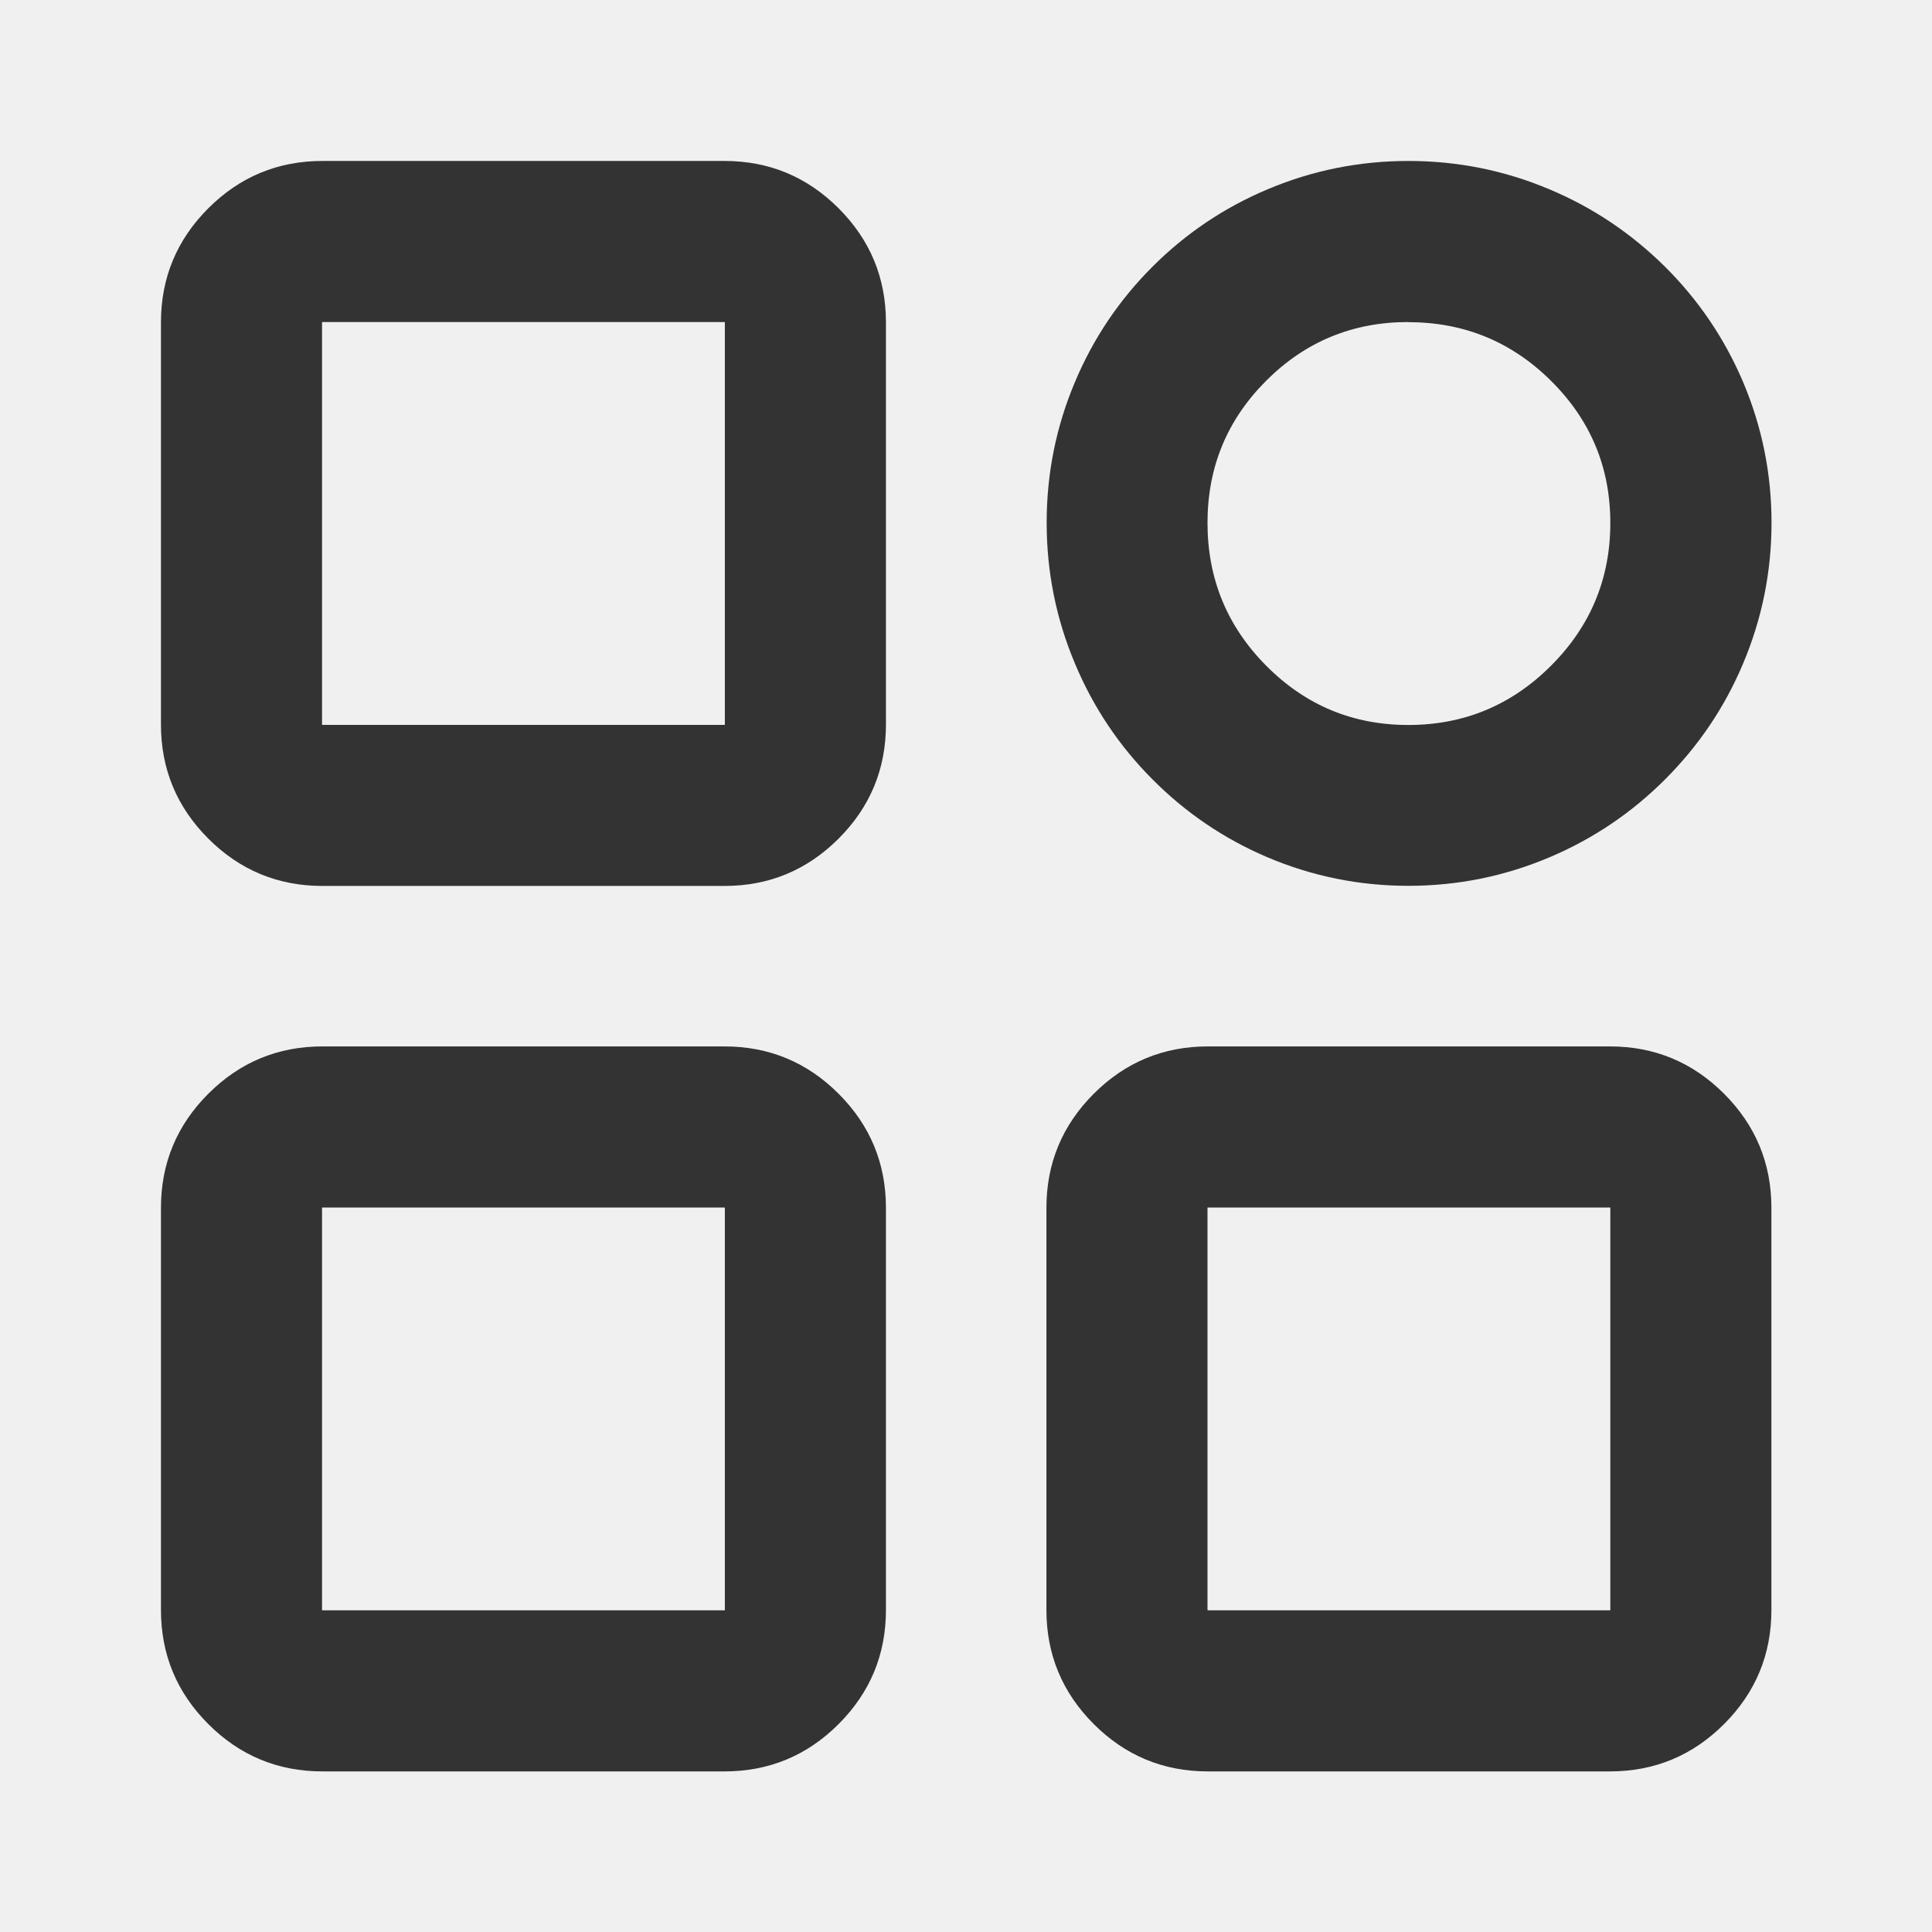
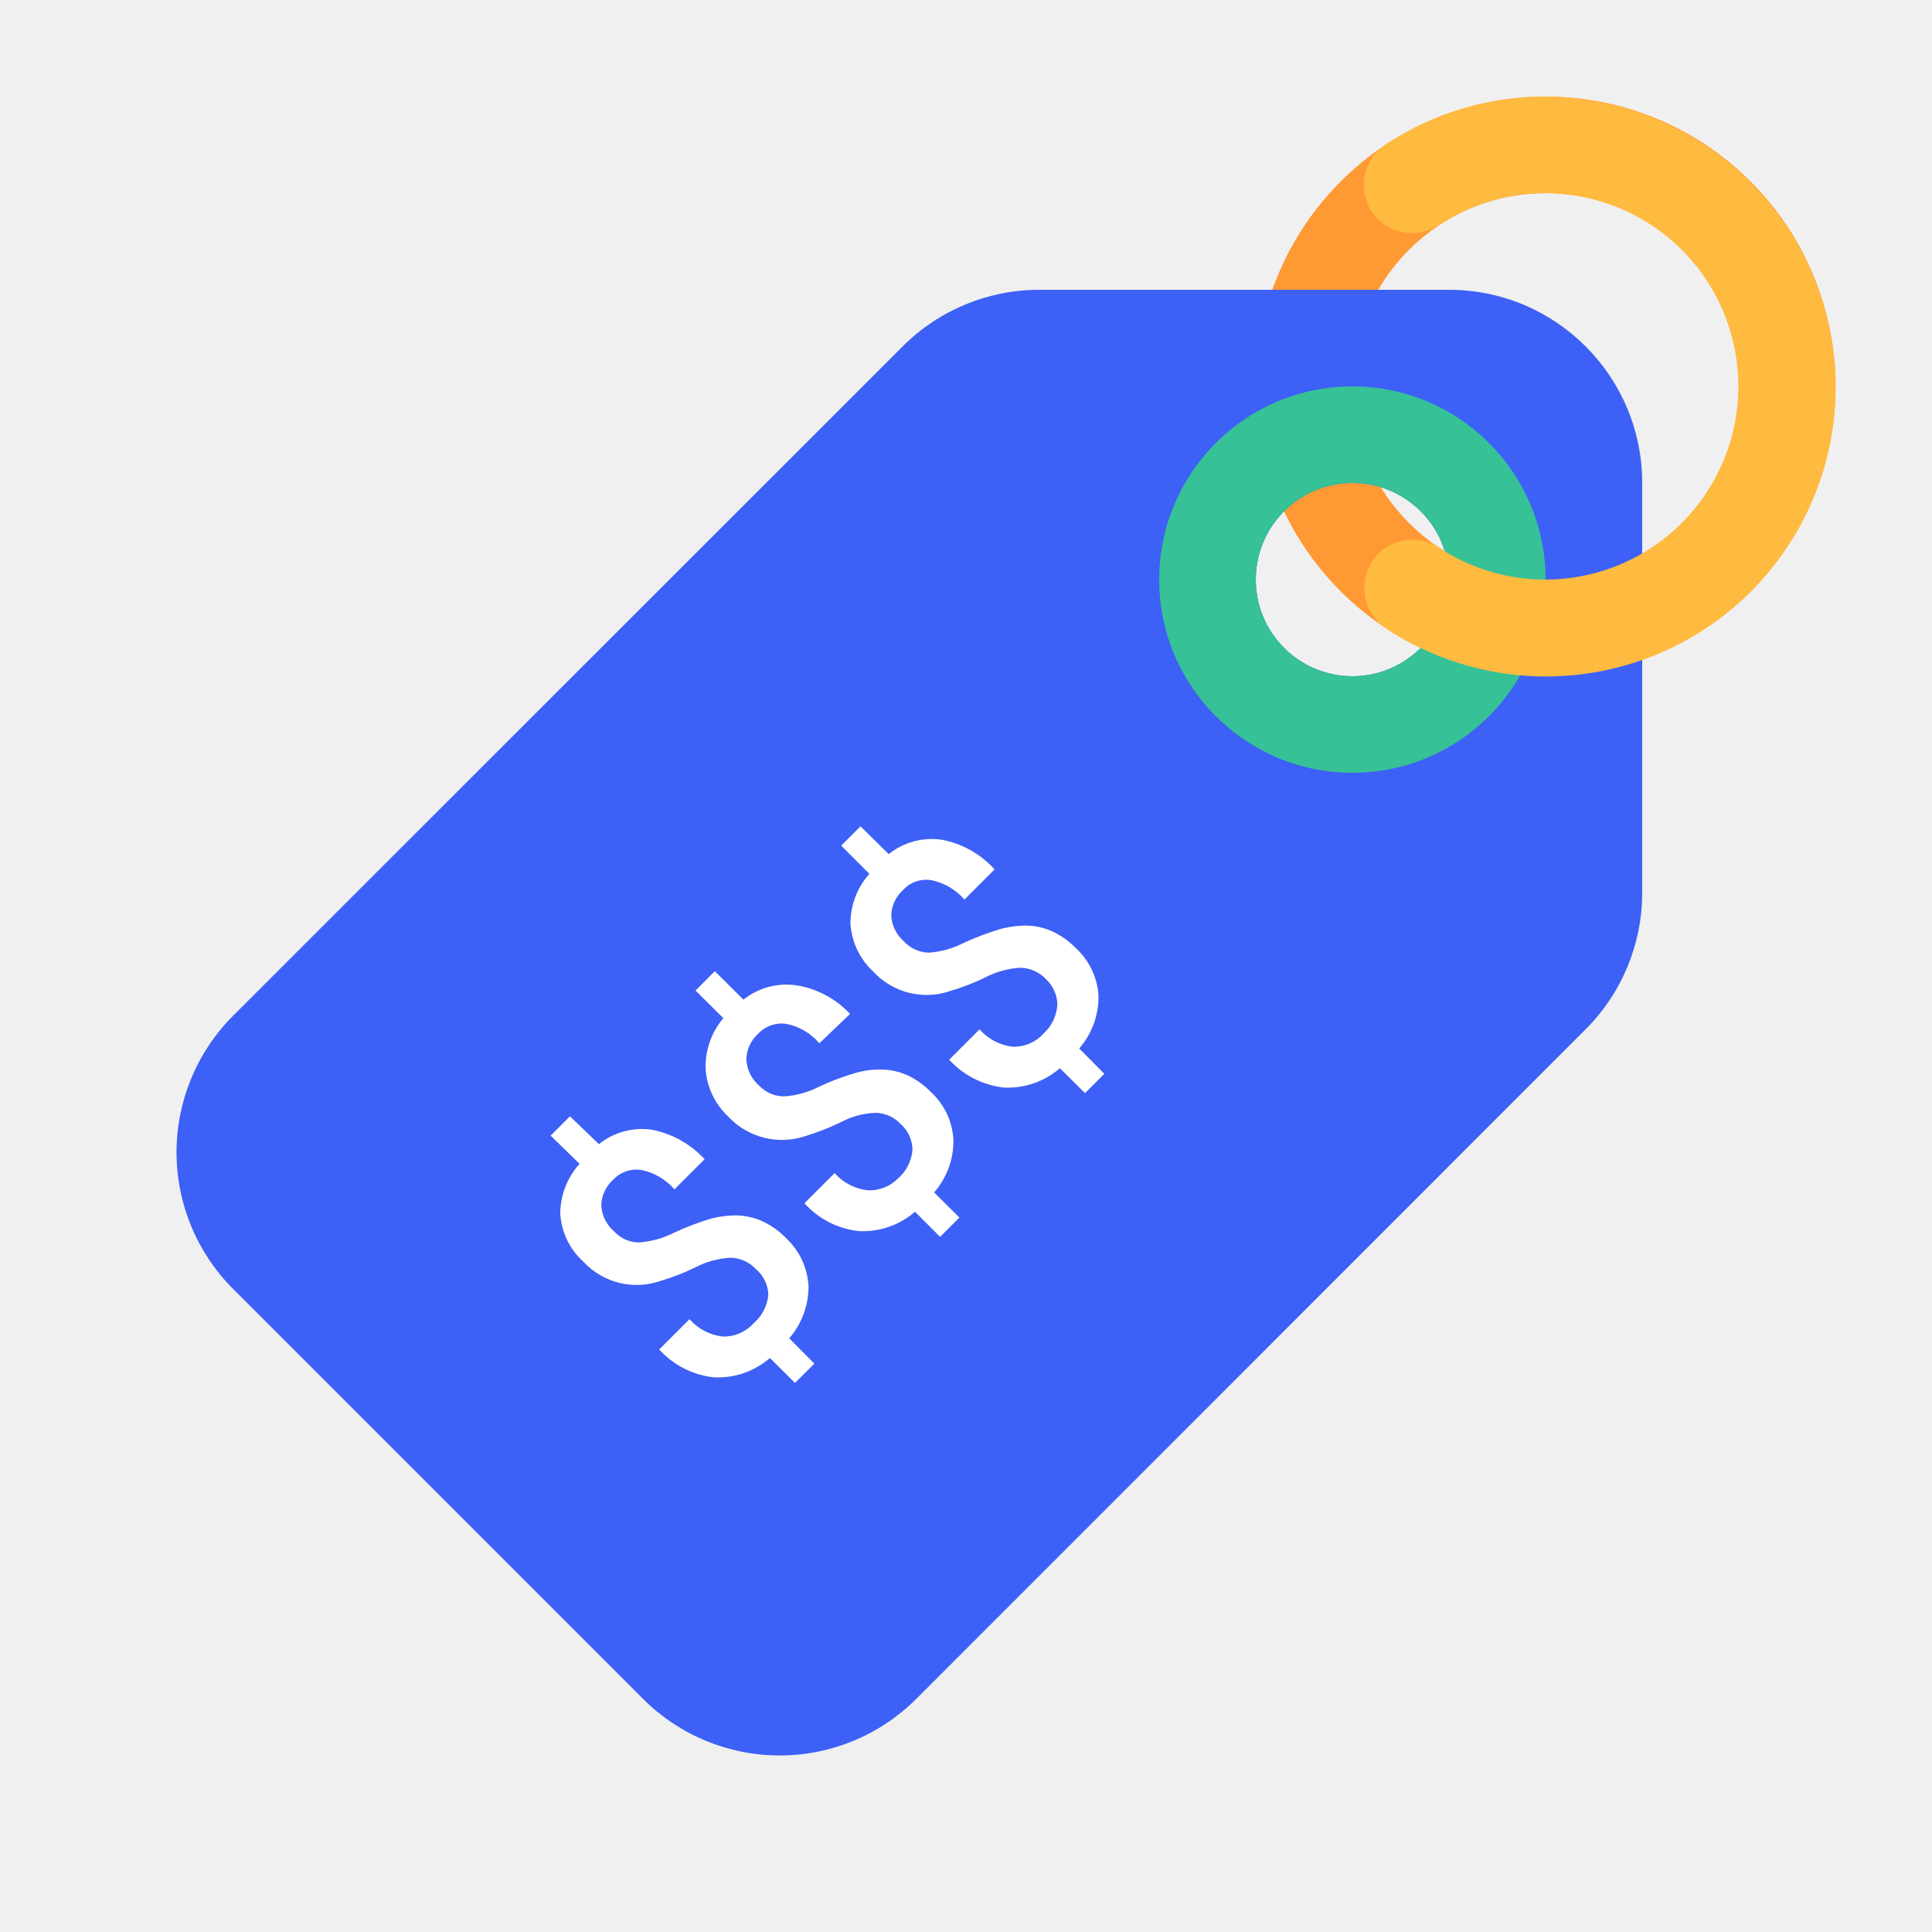
- <svg xmlns="http://www.w3.org/2000/svg" xmlns:xlink="http://www.w3.org/1999/xlink" width="16" height="16" fill="none" viewBox="0 0 16 16">
-   <g opacity="1" transform="translate(0 0) rotate(0)">
-     <mask id="bg-mask-0" fill="#fff">
-       <use xlink:href="#path_0" />
-     </mask>
-     <g mask="url(#bg-mask-0)">
-       <path id="路径 1" style="fill:#333;opacity:1" d="M6.945,1.725c0.261,0.261 0.392,0.576 0.392,0.945v3.33c0,0.369 -0.131,0.684 -0.392,0.945c-0.261,0.261 -0.576,0.392 -0.945,0.392h-3.33c-0.369,0 -0.684,-0.131 -0.945,-0.392c-0.261,-0.261 -0.392,-0.576 -0.392,-0.945v-3.33c0,-0.369 0.131,-0.684 0.392,-0.945c0.261,-0.261 0.576,-0.392 0.945,-0.392h3.33c0.369,0 0.684,0.131 0.945,0.392zM2.667,6c0,0.002 0.001,0.003 0.003,0.003h3.33c0.002,0 0.003,-0.001 0.003,-0.003v-3.33c0,-0.002 -0.001,-0.003 -0.003,-0.003h-3.33c-0.002,0 -0.003,0.001 -0.003,0.003z" />
-       <path id="路径 2" style="fill:#333;opacity:1" d="M6.945,9.058c0.261,0.261 0.392,0.576 0.392,0.945v3.33c0,0.369 -0.131,0.684 -0.392,0.945c-0.261,0.261 -0.576,0.392 -0.945,0.392h-3.33c-0.369,0 -0.684,-0.131 -0.945,-0.392c-0.261,-0.261 -0.392,-0.576 -0.392,-0.945v-3.33c0,-0.369 0.131,-0.684 0.392,-0.945c0.261,-0.261 0.576,-0.392 0.945,-0.392h3.33c0.369,0 0.684,0.131 0.945,0.392zM2.667,13.333c0,0.002 0.001,0.003 0.003,0.003h3.33c0.002,0 0.003,-0.001 0.003,-0.003v-3.33c0,-0.002 -0.001,-0.003 -0.003,-0.003h-3.33c-0.002,0 -0.003,0.001 -0.003,0.003z" />
-       <path id="路径 3" style="fill:#333;opacity:1" d="M13.789,6.455c-0.277,0.277 -0.596,0.492 -0.955,0.644c-0.373,0.158 -0.763,0.237 -1.17,0.237c-0.407,0 -0.797,-0.079 -1.169,-0.237c-0.359,-0.153 -0.676,-0.368 -0.952,-0.646c-0.276,-0.277 -0.489,-0.596 -0.64,-0.956c-0.157,-0.372 -0.235,-0.762 -0.235,-1.168c0,-0.407 0.078,-0.796 0.235,-1.167c0.151,-0.359 0.365,-0.677 0.641,-0.953c0.276,-0.276 0.594,-0.49 0.953,-0.641c0.371,-0.157 0.761,-0.235 1.167,-0.235c0.407,0 0.796,0.078 1.168,0.235c0.36,0.151 0.678,0.365 0.956,0.64c0.278,0.276 0.493,0.594 0.646,0.952c0.158,0.372 0.237,0.762 0.237,1.169c0,0.407 -0.079,0.797 -0.237,1.17c-0.152,0.36 -0.367,0.678 -0.644,0.955zM11.663,2.667c-0.461,0 -0.853,0.162 -1.177,0.486c-0.324,0.324 -0.486,0.716 -0.486,1.177c0,0.462 0.162,0.857 0.487,1.184c0.324,0.326 0.716,0.49 1.176,0.49c0.461,0 0.855,-0.164 1.182,-0.491c0.327,-0.327 0.491,-0.721 0.491,-1.182c0,-0.46 -0.163,-0.851 -0.49,-1.176c-0.327,-0.325 -0.721,-0.487 -1.184,-0.487z" />
-       <path id="路径 4" style="fill:#333;opacity:1" d="M14.278,9.058c0.261,0.261 0.392,0.576 0.392,0.945v3.33c0,0.369 -0.131,0.684 -0.392,0.945c-0.261,0.261 -0.576,0.392 -0.945,0.392h-3.33c-0.369,0 -0.684,-0.131 -0.945,-0.392c-0.261,-0.261 -0.392,-0.576 -0.392,-0.945v-3.33c0,-0.369 0.131,-0.684 0.392,-0.945c0.261,-0.261 0.576,-0.392 0.945,-0.392h3.33c0.369,0 0.684,0.131 0.945,0.392zM10,13.333c0,0.002 0.001,0.003 0.003,0.003h3.33c0.002,0 0.003,-0.001 0.003,-0.003v-3.33c0,-0.002 -0.001,-0.003 -0.003,-0.003h-3.33c-0.002,0 -0.003,0.001 -0.003,0.003z" />
-     </g>
-   </g>
-   <defs>
-     <rect id="path_0" width="16" height="16" x="0" y="0" />
-   </defs>
+ <svg xmlns="http://www.w3.org/2000/svg" t="1702471325415" class="icon" viewBox="0 0 1024 1024" version="1.1" p-id="1762" width="16" height="16">
+   <path d="M819.2 51.2a153.6 153.6 0 1 0 153.6 153.6A153.6 153.6 0 0 0 819.2 51.2z m0 256a102.4 102.4 0 1 1 102.4-102.4 102.4 102.4 0 0 1-102.4 102.4z" fill="#FF9933" p-id="1763" />
+   <path d="M768 153.6H550.81a102.4 102.4 0 0 0-72.397 30.003L123.597 538.317a102.4 102.4 0 0 0 0 144.896l217.19 217.19a102.4 102.4 0 0 0 144.896 0l354.714-354.816A102.4 102.4 0 0 0 870.4 473.19V256a102.4 102.4 0 0 0-102.4-102.4z m-51.2 204.8a51.2 51.2 0 1 1 51.2-51.2 51.2 51.2 0 0 1-51.2 51.2z" fill="#3D60F6" p-id="1764" />
+   <path d="M716.8 204.8a102.4 102.4 0 1 0 102.4 102.4 102.4 102.4 0 0 0-102.4-102.4z m0 153.6a51.2 51.2 0 1 1 51.2-51.2 51.2 51.2 0 0 1-51.2 51.2z" fill="#36C196" p-id="1765" />
+   <path d="M400.691 672.666a19.354 19.354 0 0 0-13.21-6.042 44.954 44.954 0 0 0-18.739 5.018 120.218 120.218 0 0 1-18.637 7.27 38.502 38.502 0 0 1-40.96-10.24A37.376 37.376 0 0 1 296.96 643.584a39.322 39.322 0 0 1 10.24-26.726l-15.36-14.95 10.24-10.24 15.36 14.746a36.454 36.454 0 0 1 27.853-7.68A51.2 51.2 0 0 1 373.453 614.4l-15.974 15.974a31.642 31.642 0 0 0-17.408-10.24 16.896 16.896 0 0 0-15.053 5.12 19.046 19.046 0 0 0-6.349 13.517 19.558 19.558 0 0 0 6.656 13.722 18.227 18.227 0 0 0 13.107 6.042 48.742 48.742 0 0 0 18.739-5.12 137.114 137.114 0 0 1 19.251-7.373 51.712 51.712 0 0 1 14.438-1.843 35.533 35.533 0 0 1 13.21 3.072 41.677 41.677 0 0 1 12.493 8.909 37.683 37.683 0 0 1 11.981 25.6 41.882 41.882 0 0 1-10.24 27.546l13.312 13.414-10.24 10.24-13.312-13.21a42.086 42.086 0 0 1-29.901 10.24 45.978 45.978 0 0 1-28.774-14.746l16.077-16.077a27.853 27.853 0 0 0 17.51 9.216 21.402 21.402 0 0 0 16.589-7.168 22.426 22.426 0 0 0 7.68-15.258 18.944 18.944 0 0 0-6.554-13.312zM477.491 595.866a18.842 18.842 0 0 0-13.21-6.042 41.984 41.984 0 0 0-18.739 5.018 131.174 131.174 0 0 1-18.534 7.27 38.912 38.912 0 0 1-40.96-10.24 38.298 38.298 0 0 1-12.083-25.395 40.038 40.038 0 0 1 9.421-26.829L368.64 525.005l10.24-10.24 15.155 15.053a36.659 36.659 0 0 1 28.16-7.578A49.766 49.766 0 0 1 450.56 537.395L434.278 552.96a30.72 30.72 0 0 0-17.306-10.24 16.998 16.998 0 0 0-15.155 5.222 18.842 18.842 0 0 0-6.246 13.414 19.456 19.456 0 0 0 6.554 13.824 18.637 18.637 0 0 0 13.107 5.939 46.899 46.899 0 0 0 18.842-5.12 130.15 130.15 0 0 1 19.251-7.27 44.851 44.851 0 0 1 14.336-1.843 34.509 34.509 0 0 1 13.21 2.97 42.496 42.496 0 0 1 12.595 9.011 36.864 36.864 0 0 1 11.878 25.6 41.574 41.574 0 0 1-10.24 27.546l13.414 13.312-10.24 10.24-13.312-13.312a41.984 41.984 0 0 1-29.798 10.24 44.954 44.954 0 0 1-28.774-14.746l15.974-15.974a27.443 27.443 0 0 0 17.613 9.114 21.299 21.299 0 0 0 15.974-6.246 22.528 22.528 0 0 0 7.68-15.258 18.534 18.534 0 0 0-6.144-13.517zM554.394 518.963a19.354 19.354 0 0 0-13.21-6.042 44.954 44.954 0 0 0-18.739 5.018 120.218 120.218 0 0 1-18.637 7.27 38.502 38.502 0 0 1-40.96-10.24 37.786 37.786 0 0 1-12.083-25.395 39.322 39.322 0 0 1 10.035-26.419l-14.95-14.95 10.24-10.24L471.04 452.71a36.454 36.454 0 0 1 27.853-7.68A50.176 50.176 0 0 1 527.155 460.8l-15.974 15.974a31.642 31.642 0 0 0-17.408-10.24 16.589 16.589 0 0 0-15.053 5.12 19.046 19.046 0 0 0-6.349 13.517 19.558 19.558 0 0 0 6.656 13.722 18.637 18.637 0 0 0 13.107 6.042 47.411 47.411 0 0 0 18.739-5.222 148.275 148.275 0 0 1 19.251-7.27 51.712 51.712 0 0 1 14.438-1.843 33.587 33.587 0 0 1 13.21 3.072 41.677 41.677 0 0 1 12.493 8.909 37.171 37.171 0 0 1 11.981 25.6 41.882 41.882 0 0 1-10.24 27.546l13.312 13.414-10.24 10.24-13.312-13.21a41.984 41.984 0 0 1-29.798 10.24 45.978 45.978 0 0 1-28.877-14.746l16.077-16.077a27.853 27.853 0 0 0 17.51 9.216 21.402 21.402 0 0 0 16.589-7.168 22.426 22.426 0 0 0 7.168-15.155 18.944 18.944 0 0 0-6.042-13.517z" fill="#FFFFFF" p-id="1766" />
+   <path d="M819.2 51.2a153.6 153.6 0 0 0-84.787 25.395 25.6 25.6 0 0 0-4.096 39.526 25.805 25.805 0 0 0 32.768 2.867A102.4 102.4 0 1 1 819.2 307.2a101.478 101.478 0 0 1-56.218-16.794 25.702 25.702 0 0 0-32.461 3.072 25.805 25.805 0 0 0 4.506 39.834A153.6 153.6 0 0 0 972.8 197.53 154.829 154.829 0 0 0 819.2 51.2z" fill="#FFBA40" p-id="1767" />
</svg>
